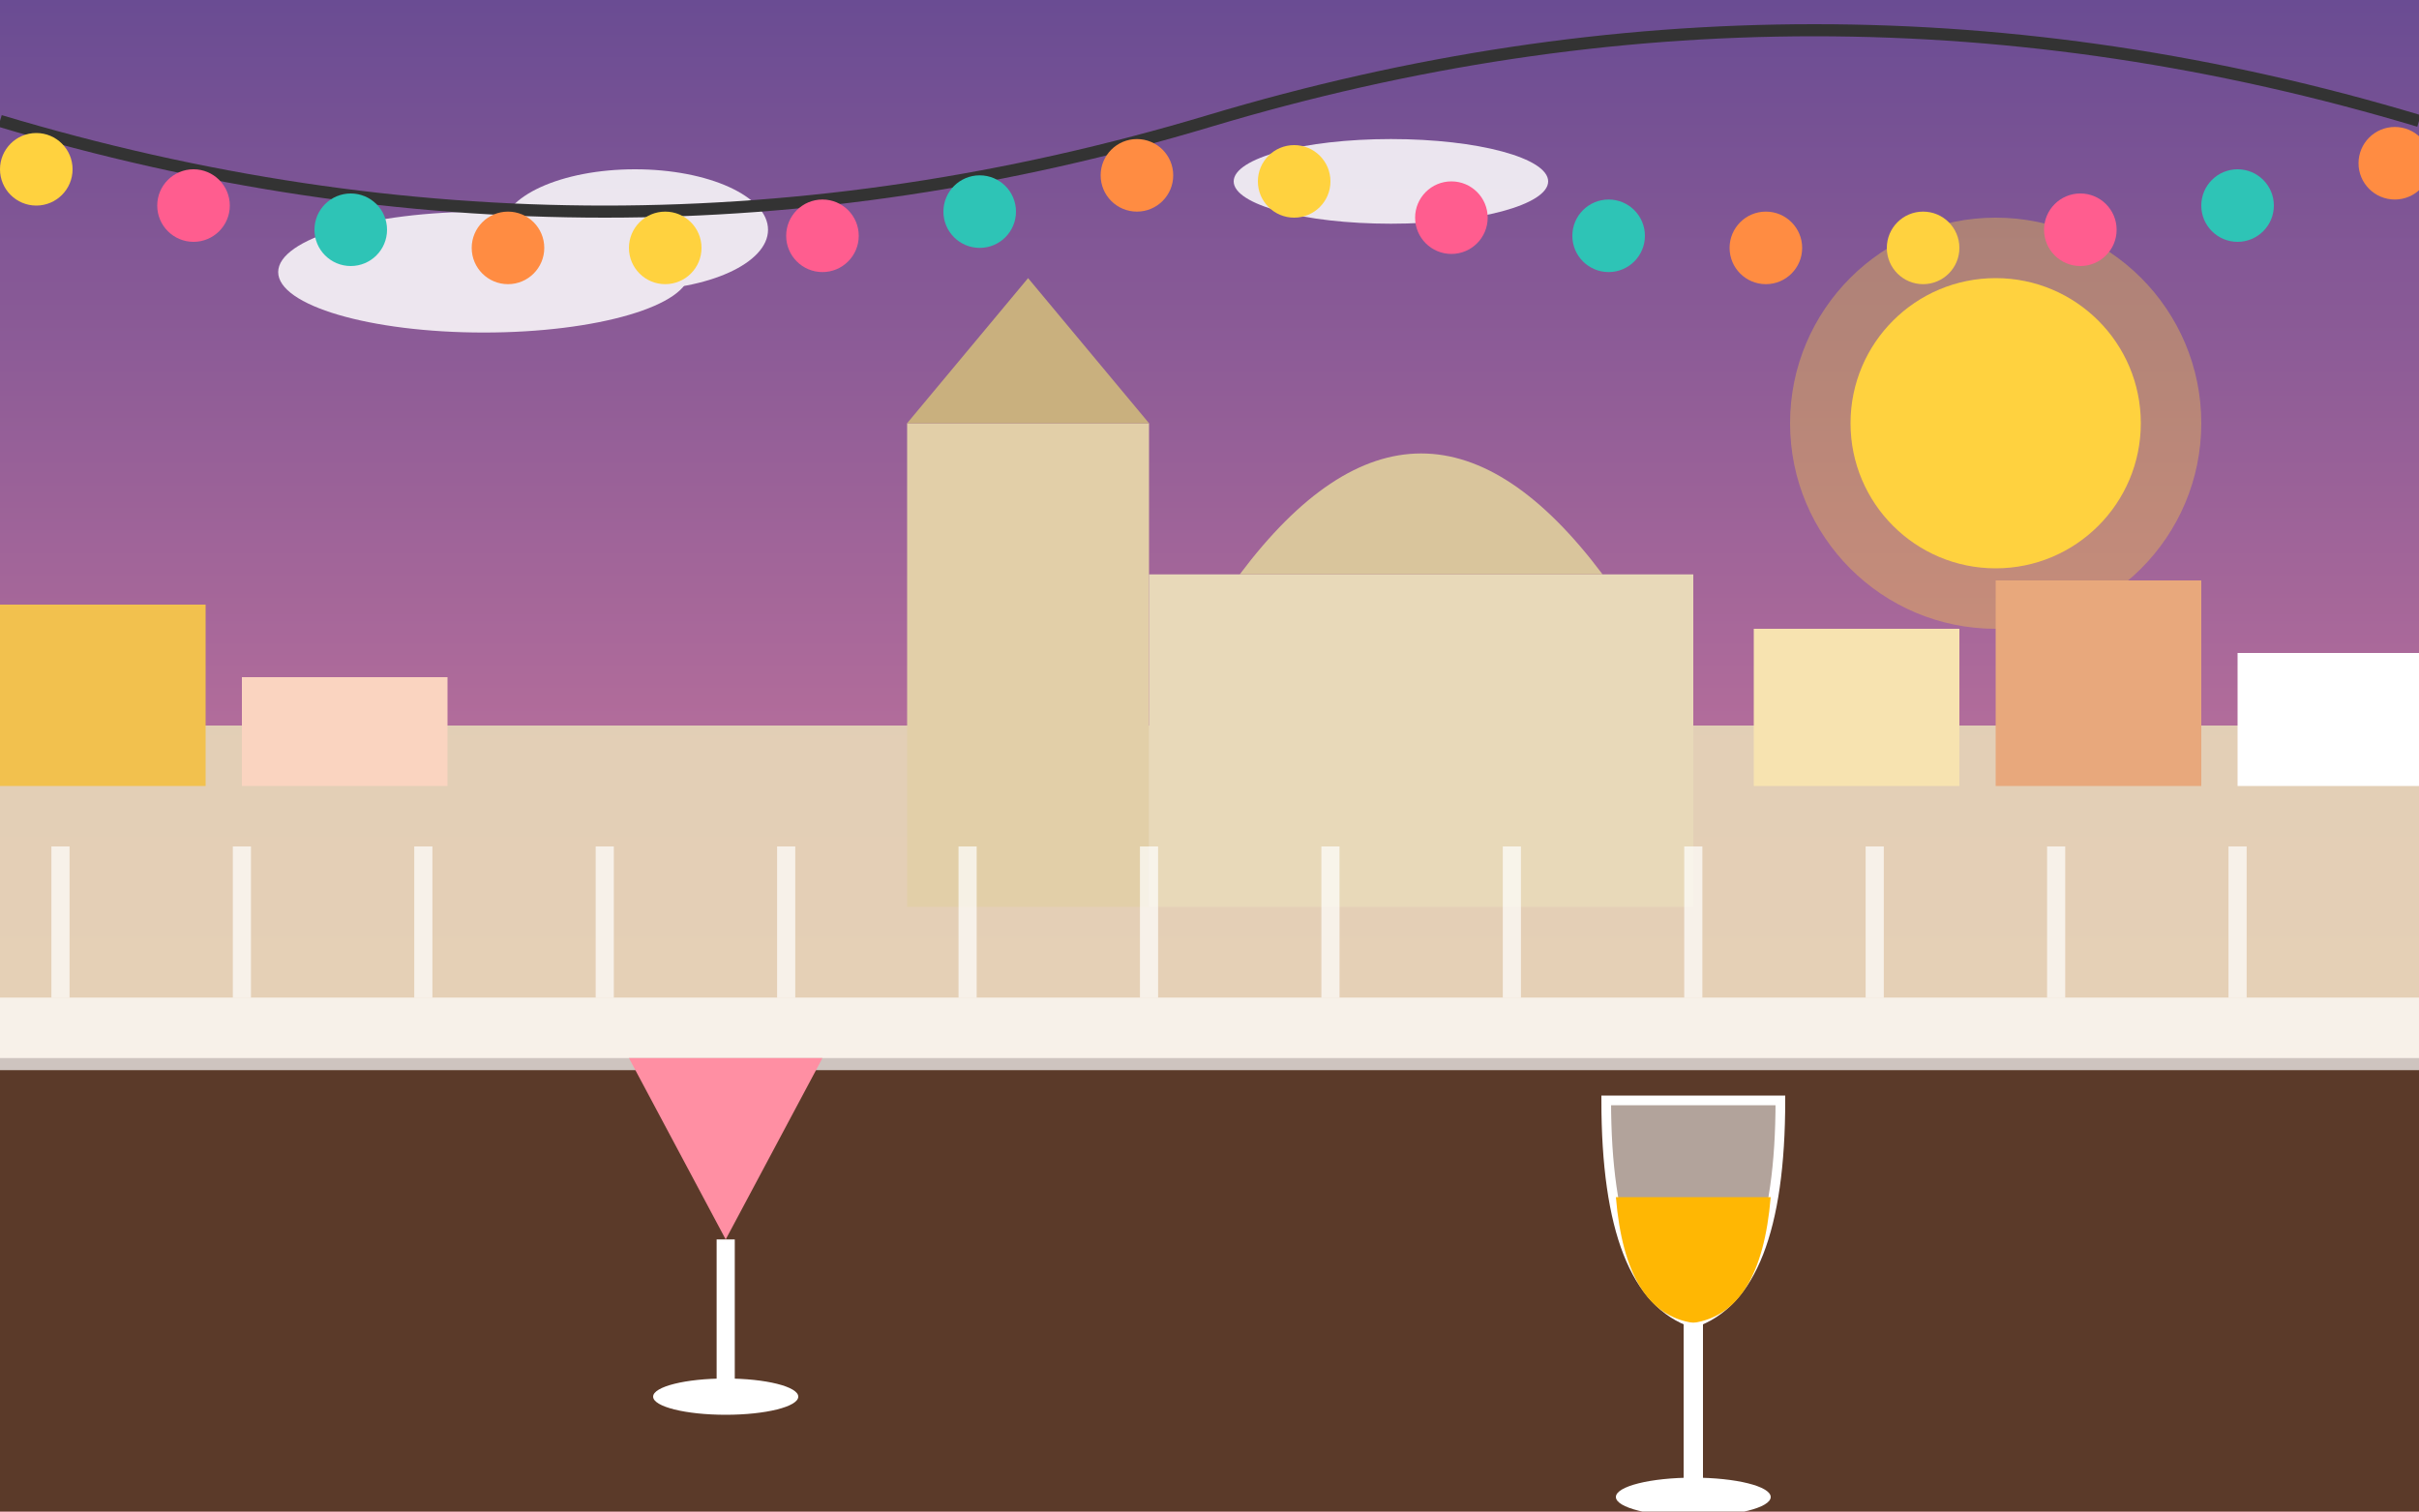
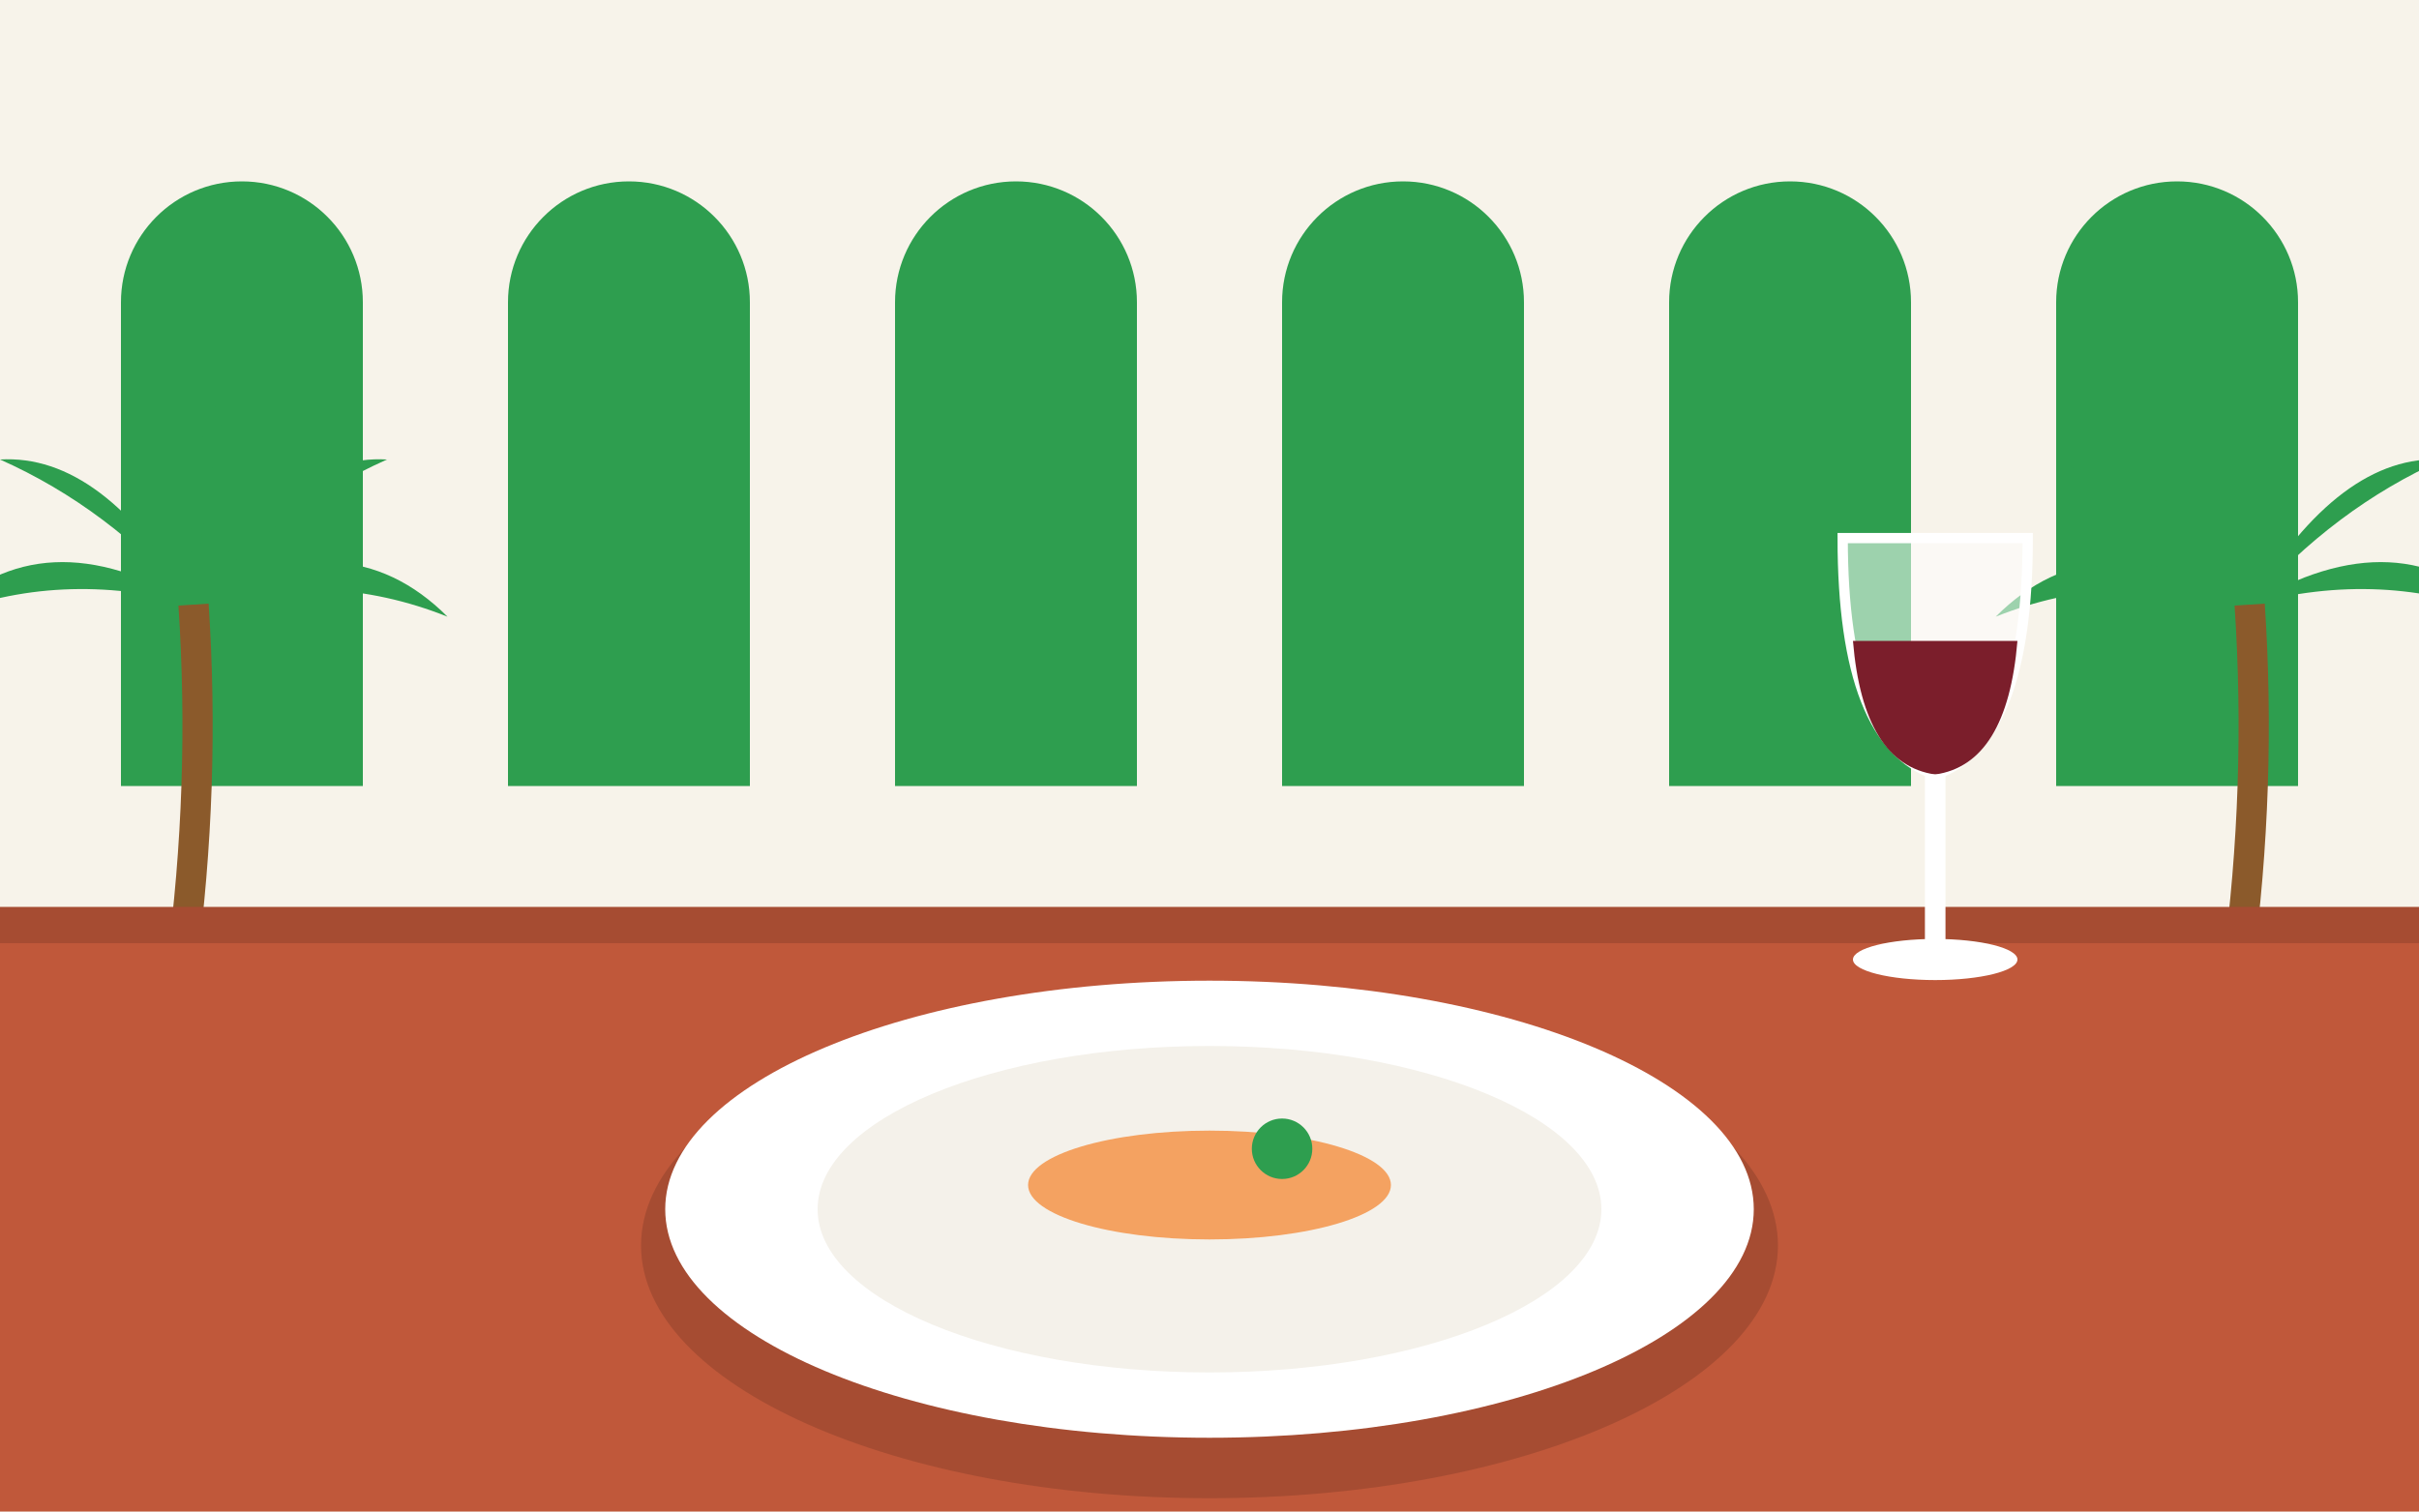
<svg xmlns="http://www.w3.org/2000/svg" viewBox="0 0 400 250" preserveAspectRatio="xMidYMid slice">
-   <defs>
-     <linearGradient id="sk20" x1="0" y1="0" x2="0" y2="1">
-       <stop offset="0" stop-color="#6A4C93" />
-       <stop offset="1" stop-color="#FF8FA3" />
-     </linearGradient>
-   </defs>
-   <rect width="400" height="250" fill="url(#sk20)" />
-   <circle cx="330" cy="70" r="34" fill="#FFD23F" opacity=".35" />
-   <circle cx="330" cy="70" r="24" fill="#FFD23F" />
-   <g fill="#fff" opacity=".85">
-     <ellipse cx="80" cy="45" rx="34" ry="10" />
-     <ellipse cx="105" cy="38" rx="22" ry="10" />
-     <ellipse cx="230" cy="30" rx="26" ry="7" />
+   <rect width="400" height="250" fill="#FFF" />
+   <rect width="400" height="250" fill="#F7F3EA" />
+   <path d="M20 130 V50.0 A20.0 20.0 0 0 1 60 50.0 V130Z" fill="#2E9E4F" />
+   <path d="M84 130 V50.0 A20.0 20.0 0 0 1 124 50.0 V130Z" fill="#2E9E4F" />
+   <path d="M148 130 V50.0 A20.0 20.0 0 0 1 188 50.0 V130Z" fill="#2E9E4F" />
+   <path d="M212 130 V50.0 A20.0 20.0 0 0 1 252 50.0 V130Z" fill="#2E9E4F" />
+   <path d="M276 130 V50.0 A20.0 20.0 0 0 1 316 50.0 V130Z" fill="#2E9E4F" />
+   <path d="M340 130 V50.0 A20.0 20.0 0 0 1 380 50.0 V130Z" fill="#2E9E4F" />
+   <g transform="translate(30,160) scale(1.0)">
+     <path d="M0 0 Q4 -30.0 2 -60" stroke="#8B5A2B" stroke-width="5" fill="none" />
+     <g fill="#2E9E4F" transform="translate(2,-60)">
+       <path d="M0 0 Q-25 -15 -42 2 Q-22 -6 0 0Z" />
+       <path d="M0 0 Q25 -15 42 2 Q22 -6 0 0Z" />
+       <path d="M0 0 Q-15 -25 -32 -24 Q-14 -16 0 0Z" />
+       <path d="M0 0 Q15 -25 32 -24 Q14 -16 0 0Z" />
+       <path d="M0 0 Q-2 -28 6 -36 Q2 -20 0 0Z" />
+     </g>
  </g>
-   <rect x="0" y="120" width="400" height="80" fill="#E8D9B9" opacity=".9" />
-   <rect x="150" y="70" width="40" height="80" fill="#E2CFA8" />
-   <path d="M150 70 l20 -24 l20 24z" fill="#C9B07E" />
-   <rect x="190" y="95" width="90" height="55" fill="#E8D9B9" />
-   <path d="M205 95 q30 -40 60 0z" fill="#D9C59C" />
-   <rect x="0" y="100" width="34" height="30" fill="#F2C14E" />
-   <rect x="40" y="112" width="34" height="18" fill="#FAD4C0" />
-   <rect x="290" y="104" width="34" height="26" fill="#F7E3B0" />
-   <rect x="330" y="96" width="34" height="34" fill="#E8A87C" />
-   <rect x="370" y="108" width="34" height="22" fill="#FFF" />
-   <rect x="0" y="175" width="400" height="75" fill="#5B3A29" />
-   <rect x="0" y="165" width="400" height="12" fill="#fff" opacity=".7" />
-   <line x1="10" y1="165" x2="10" y2="140" stroke="#fff" stroke-width="3" opacity=".7" />
-   <line x1="40" y1="165" x2="40" y2="140" stroke="#fff" stroke-width="3" opacity=".7" />
-   <line x1="70" y1="165" x2="70" y2="140" stroke="#fff" stroke-width="3" opacity=".7" />
-   <line x1="100" y1="165" x2="100" y2="140" stroke="#fff" stroke-width="3" opacity=".7" />
-   <line x1="130" y1="165" x2="130" y2="140" stroke="#fff" stroke-width="3" opacity=".7" />
-   <line x1="160" y1="165" x2="160" y2="140" stroke="#fff" stroke-width="3" opacity=".7" />
-   <line x1="190" y1="165" x2="190" y2="140" stroke="#fff" stroke-width="3" opacity=".7" />
-   <line x1="220" y1="165" x2="220" y2="140" stroke="#fff" stroke-width="3" opacity=".7" />
-   <line x1="250" y1="165" x2="250" y2="140" stroke="#fff" stroke-width="3" opacity=".7" />
-   <line x1="280" y1="165" x2="280" y2="140" stroke="#fff" stroke-width="3" opacity=".7" />
-   <line x1="310" y1="165" x2="310" y2="140" stroke="#fff" stroke-width="3" opacity=".7" />
-   <line x1="340" y1="165" x2="340" y2="140" stroke="#fff" stroke-width="3" opacity=".7" />
-   <line x1="370" y1="165" x2="370" y2="140" stroke="#fff" stroke-width="3" opacity=".7" />
-   <path d="M0 20 Q100 50 200 20 T400 20" stroke="#333" stroke-width="2" fill="none" />
-   <circle cx="6" cy="28" r="6" fill="#FFD23F" />
-   <circle cx="32" cy="34" r="6" fill="#FF5D8F" />
-   <circle cx="58" cy="38" r="6" fill="#2EC4B6" />
-   <circle cx="84" cy="41" r="6" fill="#FF8C42" />
-   <circle cx="110" cy="41" r="6" fill="#FFD23F" />
-   <circle cx="136" cy="39" r="6" fill="#FF5D8F" />
-   <circle cx="162" cy="35" r="6" fill="#2EC4B6" />
-   <circle cx="188" cy="29" r="6" fill="#FF8C42" />
-   <circle cx="214" cy="30" r="6" fill="#FFD23F" />
-   <circle cx="240" cy="36" r="6" fill="#FF5D8F" />
-   <circle cx="266" cy="39" r="6" fill="#2EC4B6" />
-   <circle cx="292" cy="41" r="6" fill="#FF8C42" />
-   <circle cx="318" cy="41" r="6" fill="#FFD23F" />
-   <circle cx="344" cy="38" r="6" fill="#FF5D8F" />
-   <circle cx="370" cy="34" r="6" fill="#2EC4B6" />
-   <circle cx="396" cy="27" r="6" fill="#FF8C42" />
-   <g transform="translate(120,215)">
-     <path d="M-16 -40 l16 30 l16 -30z" fill="#FF8FA3" />
-     <line x1="0" y1="-10" x2="0" y2="14" stroke="#fff" stroke-width="3" />
-     <ellipse cx="0" cy="16" rx="12" ry="3" fill="#fff" />
+   <g transform="translate(370,160) scale(1.0)">
+     <path d="M0 0 Q4 -30.0 2 -60" stroke="#8B5A2B" stroke-width="5" fill="none" />
+     <g fill="#2E9E4F" transform="translate(2,-60)">
+       <path d="M0 0 Q-25 -15 -42 2 Q-22 -6 0 0Z" />
+       <path d="M0 0 Q25 -15 42 2 Q22 -6 0 0Z" />
+       <path d="M0 0 Q-15 -25 -32 -24 Q-14 -16 0 0Z" />
+       <path d="M0 0 Q15 -25 32 -24 Q14 -16 0 0Z" />
+       <path d="M0 0 Q-2 -28 6 -36 Q2 -20 0 0Z" />
+     </g>
  </g>
-   <g transform="translate(280,230) scale(0.8)">
+   <rect x="0" y="150" width="400" height="100" fill="#C0583A" />
+   <rect x="0" y="150" width="400" height="6" fill="#00000022" />
+   <g transform="translate(200,200)">
+     <ellipse cx="0" cy="6" rx="94" ry="41.8" fill="#00000022" />
+     <ellipse cx="0" cy="0" rx="90" ry="37.8" fill="#FFFFFF" />
+     <ellipse cx="0" cy="0" rx="64.8" ry="27.0" fill="#F4F1EA" />
+     <ellipse cx="0" cy="-4" rx="30" ry="9" fill="#F4A261" />
+     <circle cx="12" cy="-10" r="5" fill="#2E9E4F" />
+   </g>
+   <g transform="translate(320,140) scale(0.85)">
    <path d="M-18 -60 h36 q0 40 -18 46 q-18 -6 -18 -46z" fill="#ffffff88" stroke="#fff" stroke-width="2" />
-     <path d="M-16 -40 h32 q-2 24 -16 26 q-14 -2 -16 -26z" fill="#FFB703" />
+     <path d="M-16 -40 h32 q-2 24 -16 26 q-14 -2 -16 -26z" fill="#7B1E2B" />
    <rect x="-2" y="-14" width="4" height="34" fill="#fff" />
    <ellipse cx="0" cy="22" rx="16" ry="4" fill="#fff" />
  </g>
</svg>
